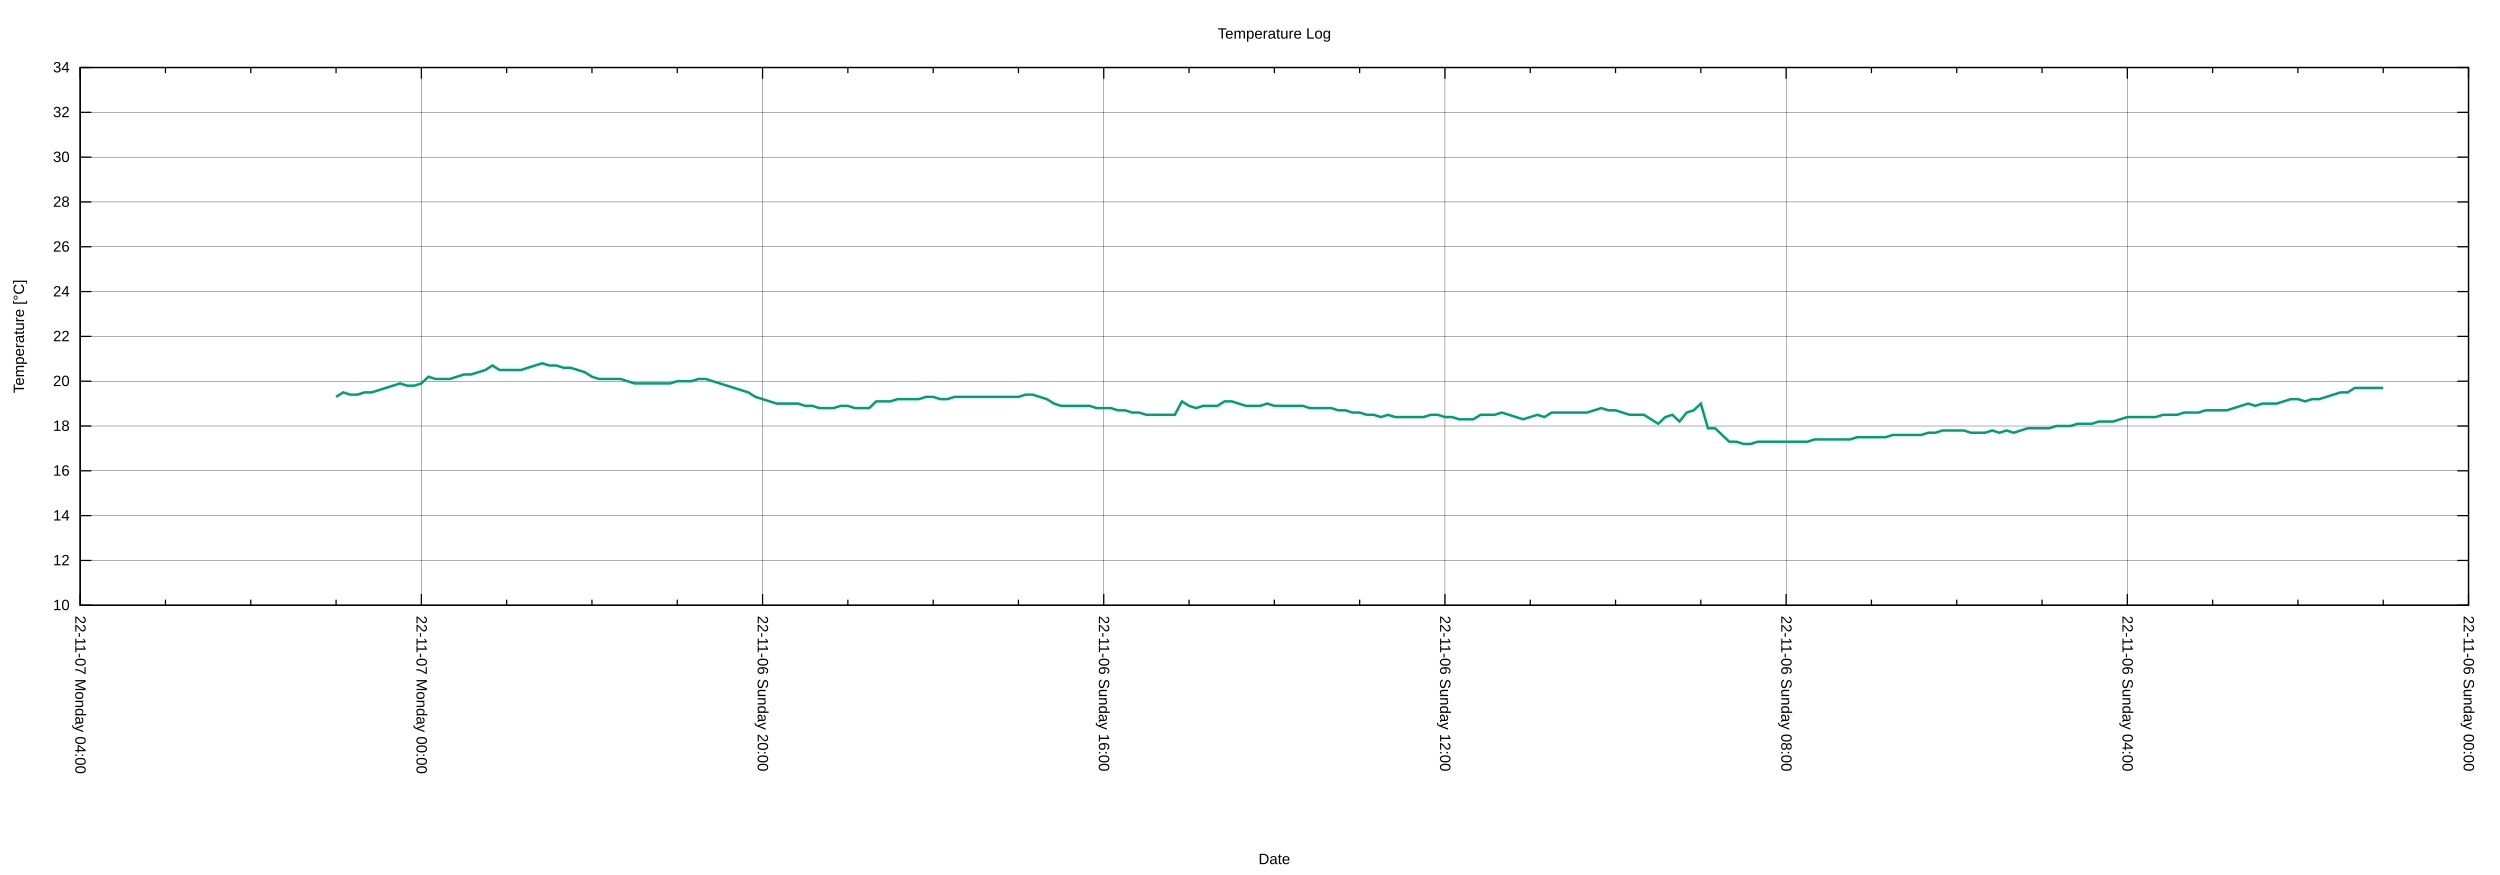
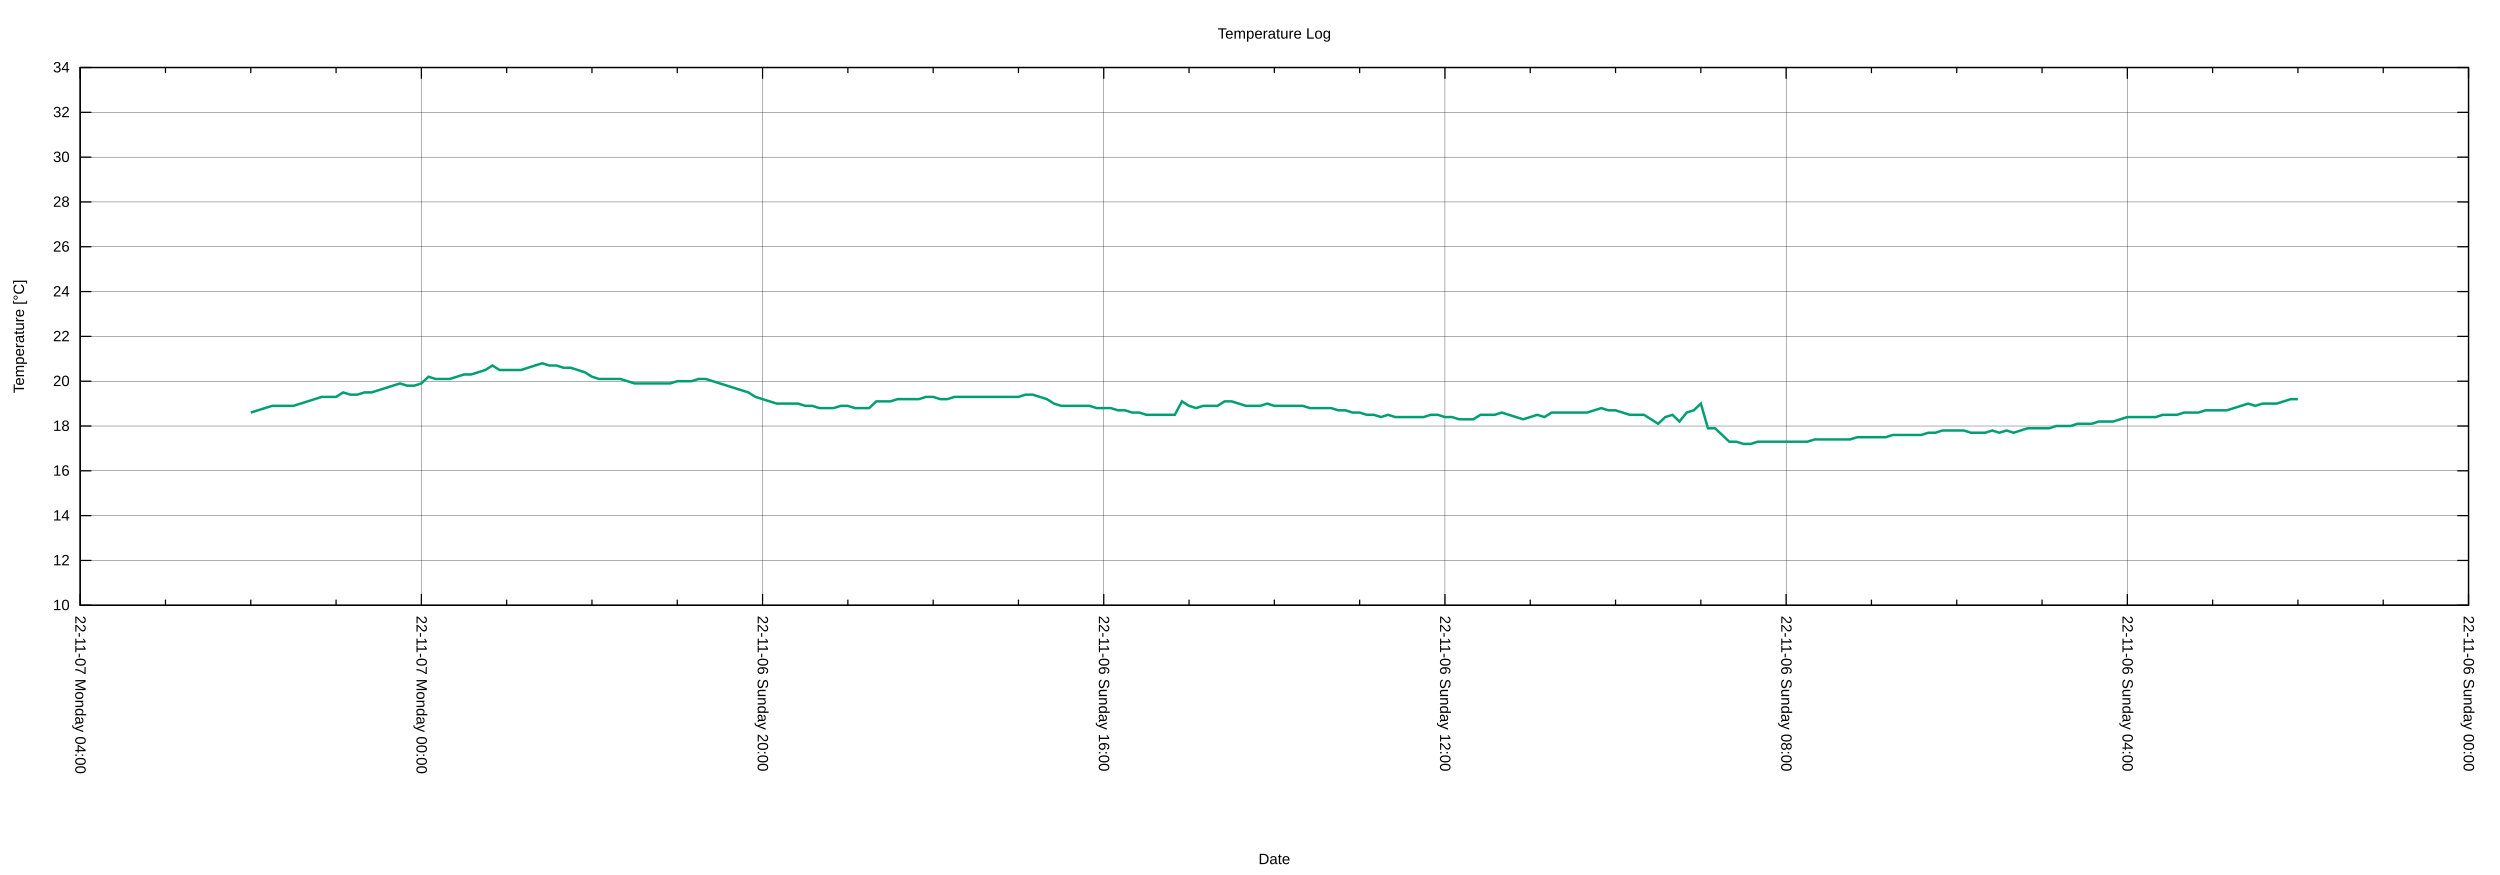
<svg xmlns="http://www.w3.org/2000/svg" xmlns:xlink="http://www.w3.org/1999/xlink" width="2000" height="700" viewBox="0 0 2000 700">
  <g id="gnuplot_canvas">
    <rect x="0" y="0" width="2000" height="700" fill="none" />
    <defs>
      <circle id="gpDot" r="0.5" stroke-width="0.5" stroke="currentColor" />
      <path id="gpPt0" stroke-width="0.222" stroke="currentColor" d="M-1,0 h2 M0,-1 v2" />
      <path id="gpPt1" stroke-width="0.222" stroke="currentColor" d="M-1,-1 L1,1 M1,-1 L-1,1" />
      <path id="gpPt2" stroke-width="0.222" stroke="currentColor" d="M-1,0 L1,0 M0,-1 L0,1 M-1,-1 L1,1 M-1,1 L1,-1" />
      <rect id="gpPt3" stroke-width="0.222" stroke="currentColor" x="-1" y="-1" width="2" height="2" />
      <rect id="gpPt4" stroke-width="0.222" stroke="currentColor" fill="currentColor" x="-1" y="-1" width="2" height="2" />
      <circle id="gpPt5" stroke-width="0.222" stroke="currentColor" cx="0" cy="0" r="1" />
      <use xlink:href="#gpPt5" id="gpPt6" fill="currentColor" stroke="none" />
      <path id="gpPt7" stroke-width="0.222" stroke="currentColor" d="M0,-1.33 L-1.33,0.67 L1.33,0.67 z" />
      <use xlink:href="#gpPt7" id="gpPt8" fill="currentColor" stroke="none" />
      <use xlink:href="#gpPt7" id="gpPt9" stroke="currentColor" transform="rotate(180)" />
      <use xlink:href="#gpPt9" id="gpPt10" fill="currentColor" stroke="none" />
      <use xlink:href="#gpPt3" id="gpPt11" stroke="currentColor" transform="rotate(45)" />
      <use xlink:href="#gpPt11" id="gpPt12" fill="currentColor" stroke="none" />
      <path id="gpPt13" stroke-width="0.222" stroke="currentColor" d="M0,1.330 L1.265,0.411 L0.782,-1.067 L-0.782,-1.076 L-1.265,0.411 z" />
      <use xlink:href="#gpPt13" id="gpPt14" fill="currentColor" stroke="none" />
      <filter id="textbox" filterUnits="objectBoundingBox" x="0" y="0" height="1" width="1">
        <feFlood flood-color="white" flood-opacity="1" result="bgnd" />
        <feComposite in="SourceGraphic" in2="bgnd" operator="atop" />
      </filter>
      <filter id="greybox" filterUnits="objectBoundingBox" x="0" y="0" height="1" width="1">
        <feFlood flood-color="lightgrey" flood-opacity="1" result="grey" />
        <feComposite in="SourceGraphic" in2="grey" operator="atop" />
      </filter>
    </defs>
    <g fill="none" color="white" stroke="currentColor" stroke-width="1.00" stroke-linecap="butt" stroke-linejoin="miter">
</g>
    <g fill="none" color="black" stroke="currentColor" stroke-width="1.00" stroke-linecap="butt" stroke-linejoin="miter">
</g>
    <g fill="none" color="black" stroke="black" stroke-width="0.25" stroke-linecap="butt" stroke-linejoin="miter">
</g>
    <g fill="none" color="black" stroke="currentColor" stroke-width="0.25" stroke-linecap="butt" stroke-linejoin="miter">
      <path stroke="black" class="gridline" d="M64.14,484.21 L1974.82,484.21  " />
    </g>
    <g fill="none" color="black" stroke="black" stroke-width="1.00" stroke-linecap="butt" stroke-linejoin="miter">
</g>
    <g fill="none" color="black" stroke="currentColor" stroke-width="1.00" stroke-linecap="butt" stroke-linejoin="miter">
      <path stroke="black" d="M64.14,484.21 L73.14,484.21 M1974.82,484.21 L1965.82,484.21  " />
      <g transform="translate(55.75,488.11)" stroke="none" fill="black" font-family="Arial" font-size="12.00" text-anchor="end">
        <text>
          <tspan font-family="Arial"> 10</tspan>
        </text>
      </g>
    </g>
    <g fill="none" color="black" stroke="currentColor" stroke-width="1.00" stroke-linecap="butt" stroke-linejoin="miter">
</g>
    <g fill="none" color="black" stroke="black" stroke-width="0.25" stroke-linecap="butt" stroke-linejoin="miter">
</g>
    <g fill="none" color="black" stroke="currentColor" stroke-width="0.25" stroke-linecap="butt" stroke-linejoin="miter">
      <path stroke="black" class="gridline" d="M64.14,448.36 L1974.82,448.36  " />
    </g>
    <g fill="none" color="black" stroke="black" stroke-width="1.00" stroke-linecap="butt" stroke-linejoin="miter">
</g>
    <g fill="none" color="black" stroke="currentColor" stroke-width="1.00" stroke-linecap="butt" stroke-linejoin="miter">
      <path stroke="black" d="M64.14,448.36 L73.14,448.36 M1974.82,448.36 L1965.82,448.36  " />
      <g transform="translate(55.75,452.26)" stroke="none" fill="black" font-family="Arial" font-size="12.00" text-anchor="end">
        <text>
          <tspan font-family="Arial"> 12</tspan>
        </text>
      </g>
    </g>
    <g fill="none" color="black" stroke="currentColor" stroke-width="1.00" stroke-linecap="butt" stroke-linejoin="miter">
</g>
    <g fill="none" color="black" stroke="black" stroke-width="0.25" stroke-linecap="butt" stroke-linejoin="miter">
</g>
    <g fill="none" color="black" stroke="currentColor" stroke-width="0.25" stroke-linecap="butt" stroke-linejoin="miter">
      <path stroke="black" class="gridline" d="M64.14,412.51 L1974.82,412.51  " />
    </g>
    <g fill="none" color="black" stroke="black" stroke-width="1.00" stroke-linecap="butt" stroke-linejoin="miter">
</g>
    <g fill="none" color="black" stroke="currentColor" stroke-width="1.00" stroke-linecap="butt" stroke-linejoin="miter">
      <path stroke="black" d="M64.14,412.51 L73.14,412.51 M1974.82,412.51 L1965.82,412.51  " />
      <g transform="translate(55.75,416.41)" stroke="none" fill="black" font-family="Arial" font-size="12.00" text-anchor="end">
        <text>
          <tspan font-family="Arial"> 14</tspan>
        </text>
      </g>
    </g>
    <g fill="none" color="black" stroke="currentColor" stroke-width="1.00" stroke-linecap="butt" stroke-linejoin="miter">
</g>
    <g fill="none" color="black" stroke="black" stroke-width="0.25" stroke-linecap="butt" stroke-linejoin="miter">
</g>
    <g fill="none" color="black" stroke="currentColor" stroke-width="0.25" stroke-linecap="butt" stroke-linejoin="miter">
      <path stroke="black" class="gridline" d="M64.14,376.66 L1974.82,376.66  " />
    </g>
    <g fill="none" color="black" stroke="black" stroke-width="1.00" stroke-linecap="butt" stroke-linejoin="miter">
</g>
    <g fill="none" color="black" stroke="currentColor" stroke-width="1.00" stroke-linecap="butt" stroke-linejoin="miter">
      <path stroke="black" d="M64.14,376.66 L73.14,376.66 M1974.82,376.66 L1965.82,376.66  " />
      <g transform="translate(55.75,380.56)" stroke="none" fill="black" font-family="Arial" font-size="12.00" text-anchor="end">
        <text>
          <tspan font-family="Arial"> 16</tspan>
        </text>
      </g>
    </g>
    <g fill="none" color="black" stroke="currentColor" stroke-width="1.00" stroke-linecap="butt" stroke-linejoin="miter">
</g>
    <g fill="none" color="black" stroke="black" stroke-width="0.25" stroke-linecap="butt" stroke-linejoin="miter">
</g>
    <g fill="none" color="black" stroke="currentColor" stroke-width="0.25" stroke-linecap="butt" stroke-linejoin="miter">
      <path stroke="black" class="gridline" d="M64.14,340.81 L1974.82,340.81  " />
    </g>
    <g fill="none" color="black" stroke="black" stroke-width="1.00" stroke-linecap="butt" stroke-linejoin="miter">
</g>
    <g fill="none" color="black" stroke="currentColor" stroke-width="1.00" stroke-linecap="butt" stroke-linejoin="miter">
      <path stroke="black" d="M64.14,340.81 L73.14,340.81 M1974.82,340.81 L1965.82,340.81  " />
      <g transform="translate(55.75,344.71)" stroke="none" fill="black" font-family="Arial" font-size="12.00" text-anchor="end">
        <text>
          <tspan font-family="Arial"> 18</tspan>
        </text>
      </g>
    </g>
    <g fill="none" color="black" stroke="currentColor" stroke-width="1.00" stroke-linecap="butt" stroke-linejoin="miter">
</g>
    <g fill="none" color="black" stroke="black" stroke-width="0.25" stroke-linecap="butt" stroke-linejoin="miter">
</g>
    <g fill="none" color="black" stroke="currentColor" stroke-width="0.25" stroke-linecap="butt" stroke-linejoin="miter">
      <path stroke="black" class="gridline" d="M64.14,304.96 L1974.82,304.96  " />
    </g>
    <g fill="none" color="black" stroke="black" stroke-width="1.00" stroke-linecap="butt" stroke-linejoin="miter">
</g>
    <g fill="none" color="black" stroke="currentColor" stroke-width="1.00" stroke-linecap="butt" stroke-linejoin="miter">
      <path stroke="black" d="M64.14,304.96 L73.14,304.96 M1974.82,304.96 L1965.82,304.96  " />
      <g transform="translate(55.75,308.86)" stroke="none" fill="black" font-family="Arial" font-size="12.00" text-anchor="end">
        <text>
          <tspan font-family="Arial"> 20</tspan>
        </text>
      </g>
    </g>
    <g fill="none" color="black" stroke="currentColor" stroke-width="1.00" stroke-linecap="butt" stroke-linejoin="miter">
</g>
    <g fill="none" color="black" stroke="black" stroke-width="0.25" stroke-linecap="butt" stroke-linejoin="miter">
</g>
    <g fill="none" color="black" stroke="currentColor" stroke-width="0.25" stroke-linecap="butt" stroke-linejoin="miter">
      <path stroke="black" class="gridline" d="M64.14,269.11 L1974.82,269.11  " />
    </g>
    <g fill="none" color="black" stroke="black" stroke-width="1.00" stroke-linecap="butt" stroke-linejoin="miter">
</g>
    <g fill="none" color="black" stroke="currentColor" stroke-width="1.00" stroke-linecap="butt" stroke-linejoin="miter">
      <path stroke="black" d="M64.14,269.11 L73.14,269.11 M1974.82,269.11 L1965.82,269.11  " />
      <g transform="translate(55.75,273.01)" stroke="none" fill="black" font-family="Arial" font-size="12.00" text-anchor="end">
        <text>
          <tspan font-family="Arial"> 22</tspan>
        </text>
      </g>
    </g>
    <g fill="none" color="black" stroke="currentColor" stroke-width="1.00" stroke-linecap="butt" stroke-linejoin="miter">
</g>
    <g fill="none" color="black" stroke="black" stroke-width="0.25" stroke-linecap="butt" stroke-linejoin="miter">
</g>
    <g fill="none" color="black" stroke="currentColor" stroke-width="0.25" stroke-linecap="butt" stroke-linejoin="miter">
      <path stroke="black" class="gridline" d="M64.14,233.26 L1974.82,233.26  " />
    </g>
    <g fill="none" color="black" stroke="black" stroke-width="1.00" stroke-linecap="butt" stroke-linejoin="miter">
</g>
    <g fill="none" color="black" stroke="currentColor" stroke-width="1.00" stroke-linecap="butt" stroke-linejoin="miter">
      <path stroke="black" d="M64.14,233.26 L73.14,233.26 M1974.82,233.26 L1965.82,233.26  " />
      <g transform="translate(55.75,237.16)" stroke="none" fill="black" font-family="Arial" font-size="12.00" text-anchor="end">
        <text>
          <tspan font-family="Arial"> 24</tspan>
        </text>
      </g>
    </g>
    <g fill="none" color="black" stroke="currentColor" stroke-width="1.00" stroke-linecap="butt" stroke-linejoin="miter">
</g>
    <g fill="none" color="black" stroke="black" stroke-width="0.25" stroke-linecap="butt" stroke-linejoin="miter">
</g>
    <g fill="none" color="black" stroke="currentColor" stroke-width="0.25" stroke-linecap="butt" stroke-linejoin="miter">
      <path stroke="black" class="gridline" d="M64.14,197.41 L1974.82,197.41  " />
    </g>
    <g fill="none" color="black" stroke="black" stroke-width="1.00" stroke-linecap="butt" stroke-linejoin="miter">
</g>
    <g fill="none" color="black" stroke="currentColor" stroke-width="1.00" stroke-linecap="butt" stroke-linejoin="miter">
      <path stroke="black" d="M64.14,197.41 L73.14,197.41 M1974.82,197.41 L1965.82,197.41  " />
      <g transform="translate(55.75,201.31)" stroke="none" fill="black" font-family="Arial" font-size="12.00" text-anchor="end">
        <text>
          <tspan font-family="Arial"> 26</tspan>
        </text>
      </g>
    </g>
    <g fill="none" color="black" stroke="currentColor" stroke-width="1.00" stroke-linecap="butt" stroke-linejoin="miter">
</g>
    <g fill="none" color="black" stroke="black" stroke-width="0.25" stroke-linecap="butt" stroke-linejoin="miter">
</g>
    <g fill="none" color="black" stroke="currentColor" stroke-width="0.25" stroke-linecap="butt" stroke-linejoin="miter">
      <path stroke="black" class="gridline" d="M64.14,161.56 L1974.82,161.56  " />
    </g>
    <g fill="none" color="black" stroke="black" stroke-width="1.00" stroke-linecap="butt" stroke-linejoin="miter">
</g>
    <g fill="none" color="black" stroke="currentColor" stroke-width="1.00" stroke-linecap="butt" stroke-linejoin="miter">
      <path stroke="black" d="M64.14,161.56 L73.14,161.56 M1974.82,161.56 L1965.82,161.56  " />
      <g transform="translate(55.75,165.46)" stroke="none" fill="black" font-family="Arial" font-size="12.00" text-anchor="end">
        <text>
          <tspan font-family="Arial"> 28</tspan>
        </text>
      </g>
    </g>
    <g fill="none" color="black" stroke="currentColor" stroke-width="1.00" stroke-linecap="butt" stroke-linejoin="miter">
</g>
    <g fill="none" color="black" stroke="black" stroke-width="0.25" stroke-linecap="butt" stroke-linejoin="miter">
</g>
    <g fill="none" color="black" stroke="currentColor" stroke-width="0.25" stroke-linecap="butt" stroke-linejoin="miter">
      <path stroke="black" class="gridline" d="M64.14,125.71 L1974.82,125.71  " />
    </g>
    <g fill="none" color="black" stroke="black" stroke-width="1.00" stroke-linecap="butt" stroke-linejoin="miter">
</g>
    <g fill="none" color="black" stroke="currentColor" stroke-width="1.00" stroke-linecap="butt" stroke-linejoin="miter">
      <path stroke="black" d="M64.14,125.71 L73.14,125.71 M1974.82,125.71 L1965.82,125.71  " />
      <g transform="translate(55.75,129.61)" stroke="none" fill="black" font-family="Arial" font-size="12.00" text-anchor="end">
        <text>
          <tspan font-family="Arial"> 30</tspan>
        </text>
      </g>
    </g>
    <g fill="none" color="black" stroke="currentColor" stroke-width="1.00" stroke-linecap="butt" stroke-linejoin="miter">
</g>
    <g fill="none" color="black" stroke="black" stroke-width="0.25" stroke-linecap="butt" stroke-linejoin="miter">
</g>
    <g fill="none" color="black" stroke="currentColor" stroke-width="0.25" stroke-linecap="butt" stroke-linejoin="miter">
      <path stroke="black" class="gridline" d="M64.14,89.86 L1974.82,89.86  " />
    </g>
    <g fill="none" color="black" stroke="black" stroke-width="1.00" stroke-linecap="butt" stroke-linejoin="miter">
</g>
    <g fill="none" color="black" stroke="currentColor" stroke-width="1.00" stroke-linecap="butt" stroke-linejoin="miter">
      <path stroke="black" d="M64.14,89.86 L73.14,89.86 M1974.82,89.86 L1965.82,89.86  " />
      <g transform="translate(55.75,93.76)" stroke="none" fill="black" font-family="Arial" font-size="12.00" text-anchor="end">
        <text>
          <tspan font-family="Arial"> 32</tspan>
        </text>
      </g>
    </g>
    <g fill="none" color="black" stroke="currentColor" stroke-width="1.00" stroke-linecap="butt" stroke-linejoin="miter">
</g>
    <g fill="none" color="black" stroke="black" stroke-width="0.25" stroke-linecap="butt" stroke-linejoin="miter">
</g>
    <g fill="none" color="black" stroke="currentColor" stroke-width="0.25" stroke-linecap="butt" stroke-linejoin="miter">
      <path stroke="black" class="gridline" d="M64.14,54.01 L1974.82,54.01  " />
    </g>
    <g fill="none" color="black" stroke="black" stroke-width="1.00" stroke-linecap="butt" stroke-linejoin="miter">
</g>
    <g fill="none" color="black" stroke="currentColor" stroke-width="1.00" stroke-linecap="butt" stroke-linejoin="miter">
      <path stroke="black" d="M64.14,54.01 L73.14,54.01 M1974.82,54.01 L1965.82,54.01  " />
      <g transform="translate(55.75,57.91)" stroke="none" fill="black" font-family="Arial" font-size="12.00" text-anchor="end">
        <text>
          <tspan font-family="Arial"> 34</tspan>
        </text>
      </g>
    </g>
    <g fill="none" color="black" stroke="currentColor" stroke-width="1.00" stroke-linecap="butt" stroke-linejoin="miter">
</g>
    <g fill="none" color="black" stroke="black" stroke-width="0.25" stroke-linecap="butt" stroke-linejoin="miter">
</g>
    <g fill="none" color="black" stroke="currentColor" stroke-width="0.25" stroke-linecap="butt" stroke-linejoin="miter">
      <path stroke="black" class="gridline" d="M1974.82,484.21 L1974.82,54.01  " />
    </g>
    <g fill="none" color="black" stroke="black" stroke-width="1.00" stroke-linecap="butt" stroke-linejoin="miter">
</g>
    <g fill="none" color="black" stroke="currentColor" stroke-width="1.00" stroke-linecap="butt" stroke-linejoin="miter">
      <path stroke="black" d="M1974.82,484.21 L1974.82,475.21 M1974.82,54.01 L1974.82,63.01  " />
      <g transform="translate(1970.92,492.60) rotate(90)" stroke="none" fill="black" font-family="Arial" font-size="12.00" text-anchor="start">
        <text>
          <tspan font-family="Arial">22-11-06 Sunday 00:00</tspan>
        </text>
      </g>
    </g>
    <g fill="none" color="black" stroke="currentColor" stroke-width="1.00" stroke-linecap="butt" stroke-linejoin="miter">
      <path stroke="black" d="M1906.58,484.21 L1906.58,479.71 M1906.58,54.01 L1906.58,58.51 M1838.34,484.21 L1838.34,479.71 M1838.34,54.01 L1838.34,58.51   M1770.10,484.21 L1770.10,479.71 M1770.10,54.01 L1770.10,58.51  " />
    </g>
    <g fill="none" color="black" stroke="black" stroke-width="0.25" stroke-linecap="butt" stroke-linejoin="miter">
</g>
    <g fill="none" color="black" stroke="currentColor" stroke-width="0.25" stroke-linecap="butt" stroke-linejoin="miter">
      <path stroke="black" class="gridline" d="M1701.87,484.21 L1701.87,54.01  " />
    </g>
    <g fill="none" color="black" stroke="black" stroke-width="1.00" stroke-linecap="butt" stroke-linejoin="miter">
</g>
    <g fill="none" color="black" stroke="currentColor" stroke-width="1.00" stroke-linecap="butt" stroke-linejoin="miter">
      <path stroke="black" d="M1701.87,484.21 L1701.87,475.21 M1701.87,54.01 L1701.87,63.01  " />
      <g transform="translate(1697.97,492.60) rotate(90)" stroke="none" fill="black" font-family="Arial" font-size="12.00" text-anchor="start">
        <text>
          <tspan font-family="Arial">22-11-06 Sunday 04:00</tspan>
        </text>
      </g>
    </g>
    <g fill="none" color="black" stroke="currentColor" stroke-width="1.00" stroke-linecap="butt" stroke-linejoin="miter">
      <path stroke="black" d="M1633.63,484.21 L1633.63,479.71 M1633.63,54.01 L1633.63,58.51 M1565.39,484.21 L1565.39,479.71 M1565.39,54.01 L1565.39,58.51   M1497.15,484.21 L1497.15,479.71 M1497.15,54.01 L1497.15,58.51  " />
    </g>
    <g fill="none" color="black" stroke="black" stroke-width="0.25" stroke-linecap="butt" stroke-linejoin="miter">
</g>
    <g fill="none" color="black" stroke="currentColor" stroke-width="0.25" stroke-linecap="butt" stroke-linejoin="miter">
      <path stroke="black" class="gridline" d="M1428.91,484.21 L1428.91,54.01  " />
    </g>
    <g fill="none" color="black" stroke="black" stroke-width="1.00" stroke-linecap="butt" stroke-linejoin="miter">
</g>
    <g fill="none" color="black" stroke="currentColor" stroke-width="1.00" stroke-linecap="butt" stroke-linejoin="miter">
      <path stroke="black" d="M1428.91,484.21 L1428.91,475.21 M1428.91,54.01 L1428.91,63.01  " />
      <g transform="translate(1425.01,492.60) rotate(90)" stroke="none" fill="black" font-family="Arial" font-size="12.00" text-anchor="start">
        <text>
          <tspan font-family="Arial">22-11-06 Sunday 08:00</tspan>
        </text>
      </g>
    </g>
    <g fill="none" color="black" stroke="currentColor" stroke-width="1.00" stroke-linecap="butt" stroke-linejoin="miter">
      <path stroke="black" d="M1360.67,484.21 L1360.67,479.71 M1360.67,54.01 L1360.67,58.51 M1292.43,484.21 L1292.43,479.71 M1292.43,54.01 L1292.43,58.51   M1224.20,484.21 L1224.20,479.71 M1224.20,54.01 L1224.20,58.51  " />
    </g>
    <g fill="none" color="black" stroke="black" stroke-width="0.25" stroke-linecap="butt" stroke-linejoin="miter">
</g>
    <g fill="none" color="black" stroke="currentColor" stroke-width="0.25" stroke-linecap="butt" stroke-linejoin="miter">
      <path stroke="black" class="gridline" d="M1155.96,484.21 L1155.96,54.01  " />
    </g>
    <g fill="none" color="black" stroke="black" stroke-width="1.00" stroke-linecap="butt" stroke-linejoin="miter">
</g>
    <g fill="none" color="black" stroke="currentColor" stroke-width="1.00" stroke-linecap="butt" stroke-linejoin="miter">
      <path stroke="black" d="M1155.96,484.21 L1155.96,475.21 M1155.96,54.01 L1155.96,63.01  " />
      <g transform="translate(1152.06,492.60) rotate(90)" stroke="none" fill="black" font-family="Arial" font-size="12.00" text-anchor="start">
        <text>
          <tspan font-family="Arial">22-11-06 Sunday 12:00</tspan>
        </text>
      </g>
    </g>
    <g fill="none" color="black" stroke="currentColor" stroke-width="1.00" stroke-linecap="butt" stroke-linejoin="miter">
      <path stroke="black" d="M1087.72,484.21 L1087.72,479.71 M1087.72,54.01 L1087.72,58.51 M1019.48,484.21 L1019.48,479.71 M1019.48,54.01 L1019.48,58.51   M951.24,484.21 L951.24,479.71 M951.24,54.01 L951.24,58.51  " />
    </g>
    <g fill="none" color="black" stroke="black" stroke-width="0.25" stroke-linecap="butt" stroke-linejoin="miter">
</g>
    <g fill="none" color="black" stroke="currentColor" stroke-width="0.25" stroke-linecap="butt" stroke-linejoin="miter">
      <path stroke="black" class="gridline" d="M883.00,484.21 L883.00,54.01  " />
    </g>
    <g fill="none" color="black" stroke="black" stroke-width="1.00" stroke-linecap="butt" stroke-linejoin="miter">
</g>
    <g fill="none" color="black" stroke="currentColor" stroke-width="1.00" stroke-linecap="butt" stroke-linejoin="miter">
      <path stroke="black" d="M883.00,484.21 L883.00,475.21 M883.00,54.01 L883.00,63.01  " />
      <g transform="translate(879.10,492.60) rotate(90)" stroke="none" fill="black" font-family="Arial" font-size="12.00" text-anchor="start">
        <text>
          <tspan font-family="Arial">22-11-06 Sunday 16:00</tspan>
        </text>
      </g>
    </g>
    <g fill="none" color="black" stroke="currentColor" stroke-width="1.00" stroke-linecap="butt" stroke-linejoin="miter">
      <path stroke="black" d="M814.76,484.21 L814.76,479.71 M814.76,54.01 L814.76,58.51 M746.53,484.21 L746.53,479.71 M746.53,54.01 L746.53,58.51   M678.29,484.21 L678.29,479.71 M678.29,54.01 L678.29,58.51  " />
    </g>
    <g fill="none" color="black" stroke="black" stroke-width="0.25" stroke-linecap="butt" stroke-linejoin="miter">
</g>
    <g fill="none" color="black" stroke="currentColor" stroke-width="0.25" stroke-linecap="butt" stroke-linejoin="miter">
      <path stroke="black" class="gridline" d="M610.05,484.21 L610.05,54.01  " />
    </g>
    <g fill="none" color="black" stroke="black" stroke-width="1.00" stroke-linecap="butt" stroke-linejoin="miter">
</g>
    <g fill="none" color="black" stroke="currentColor" stroke-width="1.00" stroke-linecap="butt" stroke-linejoin="miter">
      <path stroke="black" d="M610.05,484.21 L610.05,475.21 M610.05,54.01 L610.05,63.01  " />
      <g transform="translate(606.15,492.60) rotate(90)" stroke="none" fill="black" font-family="Arial" font-size="12.00" text-anchor="start">
        <text>
          <tspan font-family="Arial">22-11-06 Sunday 20:00</tspan>
        </text>
      </g>
    </g>
    <g fill="none" color="black" stroke="currentColor" stroke-width="1.00" stroke-linecap="butt" stroke-linejoin="miter">
      <path stroke="black" d="M541.81,484.21 L541.81,479.71 M541.81,54.01 L541.81,58.51 M473.57,484.21 L473.57,479.71 M473.57,54.01 L473.57,58.51   M405.33,484.21 L405.33,479.71 M405.33,54.01 L405.33,58.51  " />
    </g>
    <g fill="none" color="black" stroke="black" stroke-width="0.25" stroke-linecap="butt" stroke-linejoin="miter">
</g>
    <g fill="none" color="black" stroke="currentColor" stroke-width="0.25" stroke-linecap="butt" stroke-linejoin="miter">
      <path stroke="black" class="gridline" d="M337.09,484.21 L337.09,54.01  " />
    </g>
    <g fill="none" color="black" stroke="black" stroke-width="1.00" stroke-linecap="butt" stroke-linejoin="miter">
</g>
    <g fill="none" color="black" stroke="currentColor" stroke-width="1.00" stroke-linecap="butt" stroke-linejoin="miter">
      <path stroke="black" d="M337.09,484.21 L337.09,475.21 M337.09,54.01 L337.09,63.01  " />
      <g transform="translate(333.19,492.60) rotate(90)" stroke="none" fill="black" font-family="Arial" font-size="12.00" text-anchor="start">
        <text>
          <tspan font-family="Arial">22-11-07 Monday 00:00</tspan>
        </text>
      </g>
    </g>
    <g fill="none" color="black" stroke="currentColor" stroke-width="1.00" stroke-linecap="butt" stroke-linejoin="miter">
      <path stroke="black" d="M268.86,484.21 L268.86,479.71 M268.86,54.01 L268.86,58.51 M200.62,484.21 L200.62,479.71 M200.62,54.01 L200.62,58.51   M132.38,484.21 L132.38,479.71 M132.38,54.01 L132.38,58.51  " />
    </g>
    <g fill="none" color="black" stroke="black" stroke-width="0.25" stroke-linecap="butt" stroke-linejoin="miter">
</g>
    <g fill="none" color="black" stroke="currentColor" stroke-width="0.25" stroke-linecap="butt" stroke-linejoin="miter">
      <path stroke="black" class="gridline" d="M64.14,484.21 L64.14,54.01  " />
    </g>
    <g fill="none" color="black" stroke="black" stroke-width="1.00" stroke-linecap="butt" stroke-linejoin="miter">
</g>
    <g fill="none" color="black" stroke="currentColor" stroke-width="1.00" stroke-linecap="butt" stroke-linejoin="miter">
      <path stroke="black" d="M64.14,484.21 L64.14,475.21 M64.14,54.01 L64.14,63.01  " />
      <g transform="translate(60.24,492.60) rotate(90)" stroke="none" fill="black" font-family="Arial" font-size="12.00" text-anchor="start">
        <text>
          <tspan font-family="Arial">22-11-07 Monday 04:00</tspan>
        </text>
      </g>
    </g>
    <g fill="none" color="black" stroke="currentColor" stroke-width="1.00" stroke-linecap="butt" stroke-linejoin="miter">
</g>
    <g fill="none" color="black" stroke="currentColor" stroke-width="1.00" stroke-linecap="butt" stroke-linejoin="miter">
      <path stroke="black" d="M64.14,54.01 L64.14,484.21 L1974.82,484.21 L1974.82,54.01 L64.14,54.01 Z  " />
    </g>
    <g fill="none" color="black" stroke="currentColor" stroke-width="1.00" stroke-linecap="butt" stroke-linejoin="miter">
      <g transform="translate(19.18,269.11) rotate(270)" stroke="none" fill="black" font-family="Arial" font-size="12.00" text-anchor="middle">
        <text>
          <tspan font-family="Arial">Temperature [°C]</tspan>
        </text>
      </g>
    </g>
    <g fill="none" color="black" stroke="currentColor" stroke-width="1.00" stroke-linecap="butt" stroke-linejoin="miter">
      <g transform="translate(1019.48,691.30)" stroke="none" fill="black" font-family="Arial" font-size="12.00" text-anchor="middle">
        <text>
          <tspan font-family="Arial">Date</tspan>
        </text>
      </g>
    </g>
    <g fill="none" color="black" stroke="currentColor" stroke-width="1.00" stroke-linecap="butt" stroke-linejoin="miter">
</g>
    <g id="gnuplot_plot_1">
      <g fill="none" color="white" stroke="currentColor" stroke-width="2.00" stroke-linecap="butt" stroke-linejoin="miter">
</g>
      <g fill="none" color="black" stroke="currentColor" stroke-width="2.00" stroke-linecap="butt" stroke-linejoin="miter">
-         <path stroke="rgb(  0, 158, 115)" d="M268.86,317.51 L274.54,313.92 L280.23,315.71 L285.92,315.71 L291.60,313.92 L297.29,313.92 L302.98,312.13 L308.66,310.34   L314.35,308.54 L320.03,306.75 L325.72,308.54 L331.41,308.54 L337.09,306.75 L342.78,301.37 L348.47,303.17 L354.15,303.17   L359.84,303.17 L365.53,301.37 L371.21,299.58 L376.90,299.58 L382.59,297.79 L388.27,296.00 L393.96,292.41 L399.65,296.00   L405.33,296.00 L411.02,296.00 L416.71,296.00 L422.39,294.20 L428.08,292.41 L433.77,290.62 L439.45,292.41 L445.14,292.41   L450.83,294.20 L456.51,294.20 L462.20,296.00 L467.88,297.79 L473.57,301.37 L479.26,303.17 L484.94,303.17 L490.63,303.17   L496.32,303.17 L502.00,304.96 L507.69,306.75 L513.38,306.75 L519.06,306.75 L524.75,306.75 L530.44,306.75 L536.12,306.75   L541.81,304.96 L547.50,304.96 L553.18,304.96 L558.87,303.17 L564.56,303.17 L570.24,304.96 L575.93,306.75 L581.62,308.54   L587.30,310.34 L592.99,312.13 L598.68,313.92 L604.36,317.51 L610.05,319.30 L615.74,321.09 L621.42,322.88 L627.11,322.88   L632.79,322.88 L638.48,322.88 L644.17,324.68 L649.85,324.68 L655.54,326.47 L661.23,326.47 L666.91,326.47 L672.60,324.68   L678.29,324.68 L683.97,326.47 L689.66,326.47 L695.35,326.47 L701.03,321.09 L706.72,321.09 L712.41,321.09 L718.09,319.30   L723.78,319.30 L729.47,319.30 L735.15,319.30 L740.84,317.51 L746.53,317.51 L752.21,319.30 L757.90,319.30 L763.59,317.51   L769.27,317.51 L774.96,317.51 L780.65,317.51 L786.33,317.51 L792.02,317.51 L797.70,317.51 L803.39,317.51 L809.08,317.51   L814.76,317.51 L820.45,315.71 L826.14,315.71 L831.82,317.51 L837.51,319.30 L843.20,322.88 L848.88,324.68 L854.57,324.68   L860.26,324.68 L865.94,324.68 L871.63,324.68 L877.32,326.47 L883.00,326.47 L888.69,326.47 L894.38,328.26 L900.06,328.26   L905.75,330.05 L911.44,330.05 L917.12,331.85 L922.81,331.85 L928.50,331.85 L934.18,331.85 L939.87,331.85 L945.55,321.09   L951.24,324.68 L956.93,326.47 L962.61,324.68 L968.30,324.68 L973.99,324.68 L979.67,321.09 L985.36,321.09 L991.05,322.88   L996.73,324.68 L1002.42,324.68 L1008.11,324.68 L1013.79,322.88 L1019.48,324.68 L1025.17,324.68 L1030.85,324.68 L1036.54,324.68   L1042.23,324.68 L1047.91,326.47 L1053.60,326.47 L1059.29,326.47 L1064.97,326.47 L1070.66,328.26 L1076.35,328.26 L1082.03,330.05   L1087.72,330.05 L1093.41,331.85 L1099.09,331.85 L1104.78,333.64 L1110.46,331.85 L1116.15,333.64 L1121.84,333.64 L1127.52,333.64   L1133.21,333.64 L1138.90,333.64 L1144.58,331.85 L1150.27,331.85 L1155.96,333.64 L1161.64,333.64 L1167.33,335.43 L1173.02,335.43   L1178.70,335.43 L1184.39,331.85 L1190.08,331.85 L1195.76,331.85 L1201.45,330.05 L1207.14,331.85 L1212.82,333.64 L1218.51,335.43   L1224.20,333.64 L1229.88,331.85 L1235.57,333.64 L1241.26,330.05 L1246.94,330.05 L1252.63,330.05 L1258.32,330.05 L1264.00,330.05   L1269.69,330.05 L1275.37,328.26 L1281.06,326.47 L1286.75,328.26 L1292.43,328.26 L1298.12,330.05 L1303.81,331.85 L1309.49,331.85   L1315.18,331.85 L1320.87,335.43 L1326.55,339.02 L1332.24,333.64 L1337.93,331.85 L1343.61,337.22 L1349.30,330.05 L1354.99,328.26   L1360.67,322.88 L1366.36,342.60 L1372.05,342.60 L1377.73,347.98 L1383.42,353.36 L1389.11,353.36 L1394.79,355.15 L1400.48,355.15   L1406.17,353.36 L1411.85,353.36 L1417.54,353.36 L1423.22,353.36 L1428.91,353.36 L1434.60,353.36 L1440.28,353.36 L1445.97,353.36   L1451.66,351.56 L1457.34,351.56 L1463.03,351.56 L1468.72,351.56 L1474.40,351.56 L1480.09,351.56 L1485.78,349.77 L1491.46,349.77   L1497.15,349.77 L1502.84,349.77 L1508.52,349.77 L1514.21,347.98 L1519.90,347.98 L1525.58,347.98 L1531.27,347.98 L1536.96,347.98   L1542.64,346.19 L1548.33,346.19 L1554.02,344.39 L1559.70,344.39 L1565.39,344.39 L1571.08,344.39 L1576.76,346.19 L1582.45,346.19   L1588.13,346.19 L1593.82,344.39 L1599.51,346.19 L1605.19,344.39 L1610.88,346.19 L1616.57,344.39 L1622.25,342.60 L1627.94,342.60   L1633.63,342.60 L1639.31,342.60 L1645.00,340.81 L1650.69,340.81 L1656.37,340.81 L1662.06,339.02 L1667.75,339.02 L1673.43,339.02   L1679.12,337.22 L1684.81,337.22 L1690.49,337.22 L1696.18,335.43 L1701.87,333.64 L1707.55,333.64 L1713.24,333.64 L1718.93,333.64   L1724.61,333.64 L1730.30,331.85 L1735.99,331.85 L1741.67,331.85 L1747.36,330.05 L1753.04,330.05 L1758.73,330.05 L1764.42,328.26   L1770.10,328.26 L1775.79,328.26 L1781.48,328.26 L1787.16,326.47 L1792.85,324.68 L1798.54,322.88 L1804.22,324.68 L1809.91,322.88   L1815.60,322.88 L1821.28,322.88 L1826.97,321.09 L1832.66,319.30 L1838.34,319.30 L1844.03,321.09 L1849.72,319.30 L1855.40,319.30   L1861.09,317.51 L1866.78,315.71 L1872.46,313.92 L1878.15,313.92 L1883.84,310.34 L1889.52,310.34 L1895.21,310.34 L1900.89,310.34   L1906.58,310.34  " />
+         <path stroke="rgb(  0, 158, 115)" d="M200.62,330.05 L206.30,328.26 L211.99,326.47 L217.68,324.68 L223.36,324.68 L229.05,324.68 L234.74,324.68 L240.42,322.88   L246.11,321.09 L251.80,319.30 L257.48,317.51 L263.17,317.51 L268.86,317.51 L274.54,313.92 L280.23,315.71 L285.92,315.71   L291.60,313.92 L297.29,313.92 L302.98,312.13 L308.66,310.34 L314.35,308.54 L320.03,306.75 L325.72,308.54 L331.41,308.54   L337.09,306.75 L342.78,301.37 L348.47,303.17 L354.15,303.17 L359.84,303.17 L365.53,301.37 L371.21,299.58 L376.90,299.58   L382.59,297.79 L388.27,296.00 L393.96,292.41 L399.65,296.00 L405.33,296.00 L411.02,296.00 L416.71,296.00 L422.39,294.20   L428.08,292.41 L433.77,290.62 L439.45,292.41 L445.14,292.41 L450.83,294.20 L456.51,294.20 L462.20,296.00 L467.88,297.79   L473.57,301.37 L479.26,303.17 L484.94,303.17 L490.63,303.17 L496.32,303.17 L502.00,304.96 L507.69,306.75 L513.38,306.75   L519.06,306.75 L524.75,306.75 L530.44,306.75 L536.12,306.75 L541.81,304.96 L547.50,304.96 L553.18,304.96 L558.87,303.17   L564.56,303.17 L570.24,304.96 L575.93,306.75 L581.62,308.54 L587.30,310.34 L592.99,312.13 L598.68,313.92 L604.36,317.51   L610.05,319.30 L615.74,321.09 L621.42,322.88 L627.11,322.88 L632.79,322.88 L638.48,322.88 L644.17,324.68 L649.85,324.68   L655.54,326.47 L661.23,326.47 L666.91,326.47 L672.60,324.68 L678.29,324.68 L683.97,326.47 L689.66,326.47 L695.35,326.47   L701.03,321.09 L706.72,321.09 L712.41,321.09 L718.09,319.30 L723.78,319.30 L729.47,319.30 L735.15,319.30 L740.84,317.51   L746.53,317.51 L752.21,319.30 L757.90,319.30 L763.59,317.51 L769.27,317.51 L774.96,317.51 L780.65,317.51 L786.33,317.51   L792.02,317.51 L797.70,317.51 L803.39,317.51 L809.08,317.51 L814.76,317.51 L820.45,315.71 L826.14,315.71 L831.82,317.51   L837.51,319.30 L843.20,322.88 L848.88,324.68 L854.57,324.68 L860.26,324.68 L865.94,324.68 L871.63,324.68 L877.32,326.47   L883.00,326.47 L888.69,326.47 L894.38,328.26 L900.06,328.26 L905.75,330.05 L911.44,330.05 L917.12,331.85 L922.81,331.85   L928.50,331.85 L934.18,331.85 L939.87,331.85 L945.55,321.09 L951.24,324.68 L956.93,326.47 L962.61,324.68 L968.30,324.68   L973.99,324.68 L979.67,321.09 L985.36,321.09 L991.05,322.88 L996.73,324.68 L1002.42,324.68 L1008.11,324.68 L1013.79,322.88   L1019.48,324.68 L1025.17,324.68 L1030.85,324.68 L1036.54,324.68 L1042.23,324.68 L1047.91,326.47 L1053.60,326.47 L1059.29,326.47   L1064.97,326.47 L1070.66,328.26 L1076.35,328.26 L1082.03,330.05 L1087.72,330.05 L1093.41,331.85 L1099.09,331.85 L1104.78,333.64   L1110.46,331.85 L1116.15,333.64 L1121.84,333.64 L1127.52,333.64 L1133.21,333.64 L1138.90,333.64 L1144.58,331.85 L1150.27,331.85   L1155.96,333.64 L1161.64,333.64 L1167.33,335.43 L1173.02,335.43 L1178.70,335.43 L1184.39,331.85 L1190.08,331.85 L1195.76,331.85   L1201.45,330.05 L1207.14,331.85 L1212.82,333.64 L1218.51,335.43 L1224.20,333.64 L1229.88,331.85 L1235.57,333.64 L1241.26,330.05   L1246.94,330.05 L1252.63,330.05 L1258.32,330.05 L1264.00,330.05 L1269.69,330.05 L1275.37,328.26 L1281.06,326.47 L1286.75,328.26   L1292.43,328.26 L1298.12,330.05 L1303.81,331.85 L1309.49,331.85 L1315.18,331.85 L1320.87,335.43 L1326.55,339.02 L1332.24,333.64   L1337.93,331.85 L1343.61,337.22 L1349.30,330.05 L1354.99,328.26 L1360.67,322.88 L1366.36,342.60 L1372.05,342.60 L1377.73,347.98   L1383.42,353.36 L1389.11,353.36 L1394.79,355.15 L1400.48,355.15 L1406.17,353.36 L1411.85,353.36 L1417.54,353.36 L1423.22,353.36   L1428.91,353.36 L1434.60,353.36 L1440.28,353.36 L1445.97,353.36 L1451.66,351.56 L1457.34,351.56 L1463.03,351.56 L1468.72,351.56   L1474.40,351.56 L1480.09,351.56 L1485.78,349.77 L1491.46,349.77 L1497.15,349.77 L1502.84,349.77 L1508.52,349.77 L1514.21,347.98   L1519.90,347.98 L1525.58,347.98 L1531.27,347.98 L1536.96,347.98 L1542.64,346.19 L1548.33,346.19 L1554.02,344.39 L1559.70,344.39   L1565.39,344.39 L1571.08,344.39 L1576.76,346.19 L1582.45,346.19 L1588.13,346.19 L1593.82,344.39 L1599.51,346.19 L1605.19,344.39   L1610.88,346.19 L1616.57,344.39 L1622.25,342.60 L1627.94,342.60 L1633.63,342.60 L1639.31,342.60 L1645.00,340.81 L1650.69,340.81   L1656.37,340.81 L1662.06,339.02 L1667.75,339.02 L1673.43,339.02 L1679.12,337.22 L1684.81,337.22 L1690.49,337.22 L1696.18,335.43   L1701.87,333.64 L1707.55,333.64 L1713.24,333.64 L1718.93,333.64 L1724.61,333.64 L1730.30,331.85 L1735.99,331.85 L1741.67,331.85   L1747.36,330.05 L1753.04,330.05 L1758.73,330.05 L1764.42,328.26 L1770.10,328.26 L1775.79,328.26 L1781.48,328.26 L1787.16,326.47   L1792.85,324.68 L1798.54,322.88 L1804.22,324.68 L1809.91,322.88 L1815.60,322.88 L1821.28,322.88 L1826.97,321.09 L1832.66,319.30   L1838.34,319.30  " />
      </g>
    </g>
    <g fill="none" color="black" stroke="currentColor" stroke-width="2.00" stroke-linecap="butt" stroke-linejoin="miter">
</g>
    <g fill="none" color="black" stroke="black" stroke-width="1.00" stroke-linecap="butt" stroke-linejoin="miter">
</g>
    <g fill="none" color="black" stroke="currentColor" stroke-width="1.00" stroke-linecap="butt" stroke-linejoin="miter">
      <path stroke="black" d="M64.14,54.01 L64.14,484.21 L1974.82,484.21 L1974.82,54.01 L64.14,54.01 Z  " />
    </g>
    <g fill="none" color="black" stroke="currentColor" stroke-width="1.00" stroke-linecap="butt" stroke-linejoin="miter">
      <g transform="translate(1019.48,30.91)" stroke="none" fill="black" font-family="Arial" font-size="12.00" text-anchor="middle">
        <text>
          <tspan font-family="Arial">Temperature Log</tspan>
        </text>
      </g>
    </g>
    <g fill="none" color="black" stroke="currentColor" stroke-width="1.00" stroke-linecap="butt" stroke-linejoin="miter">
</g>
  </g>
</svg>
